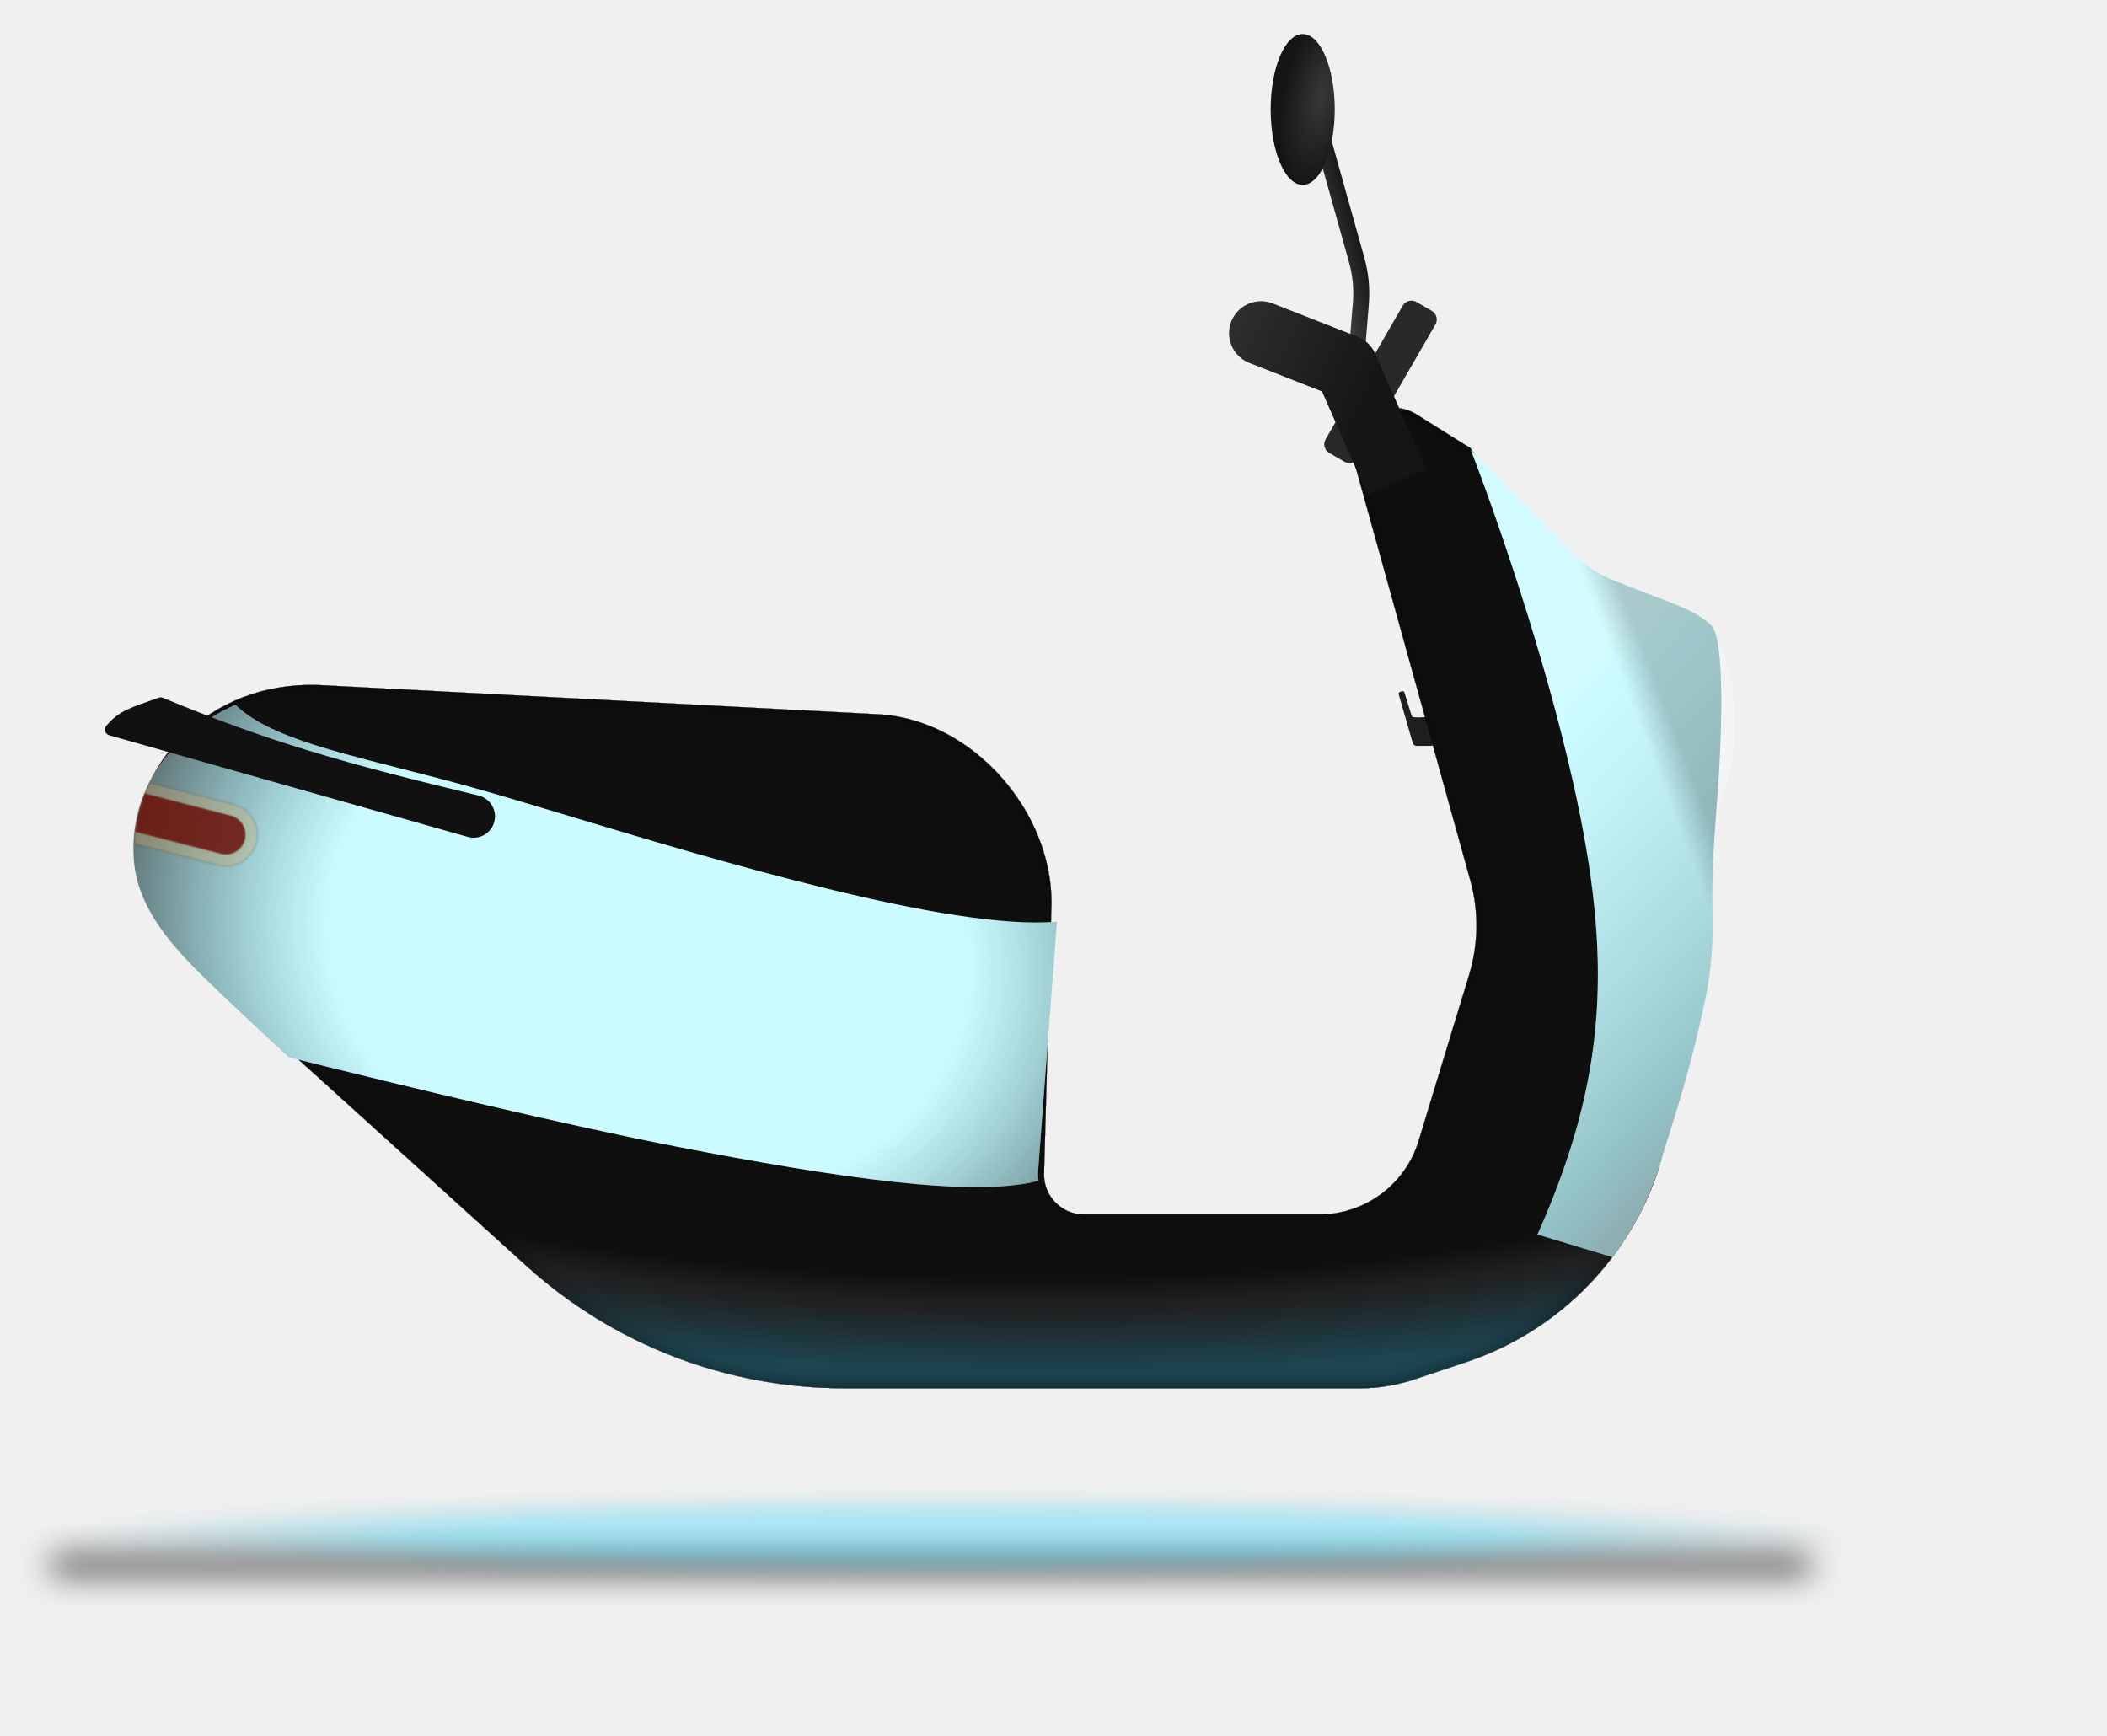
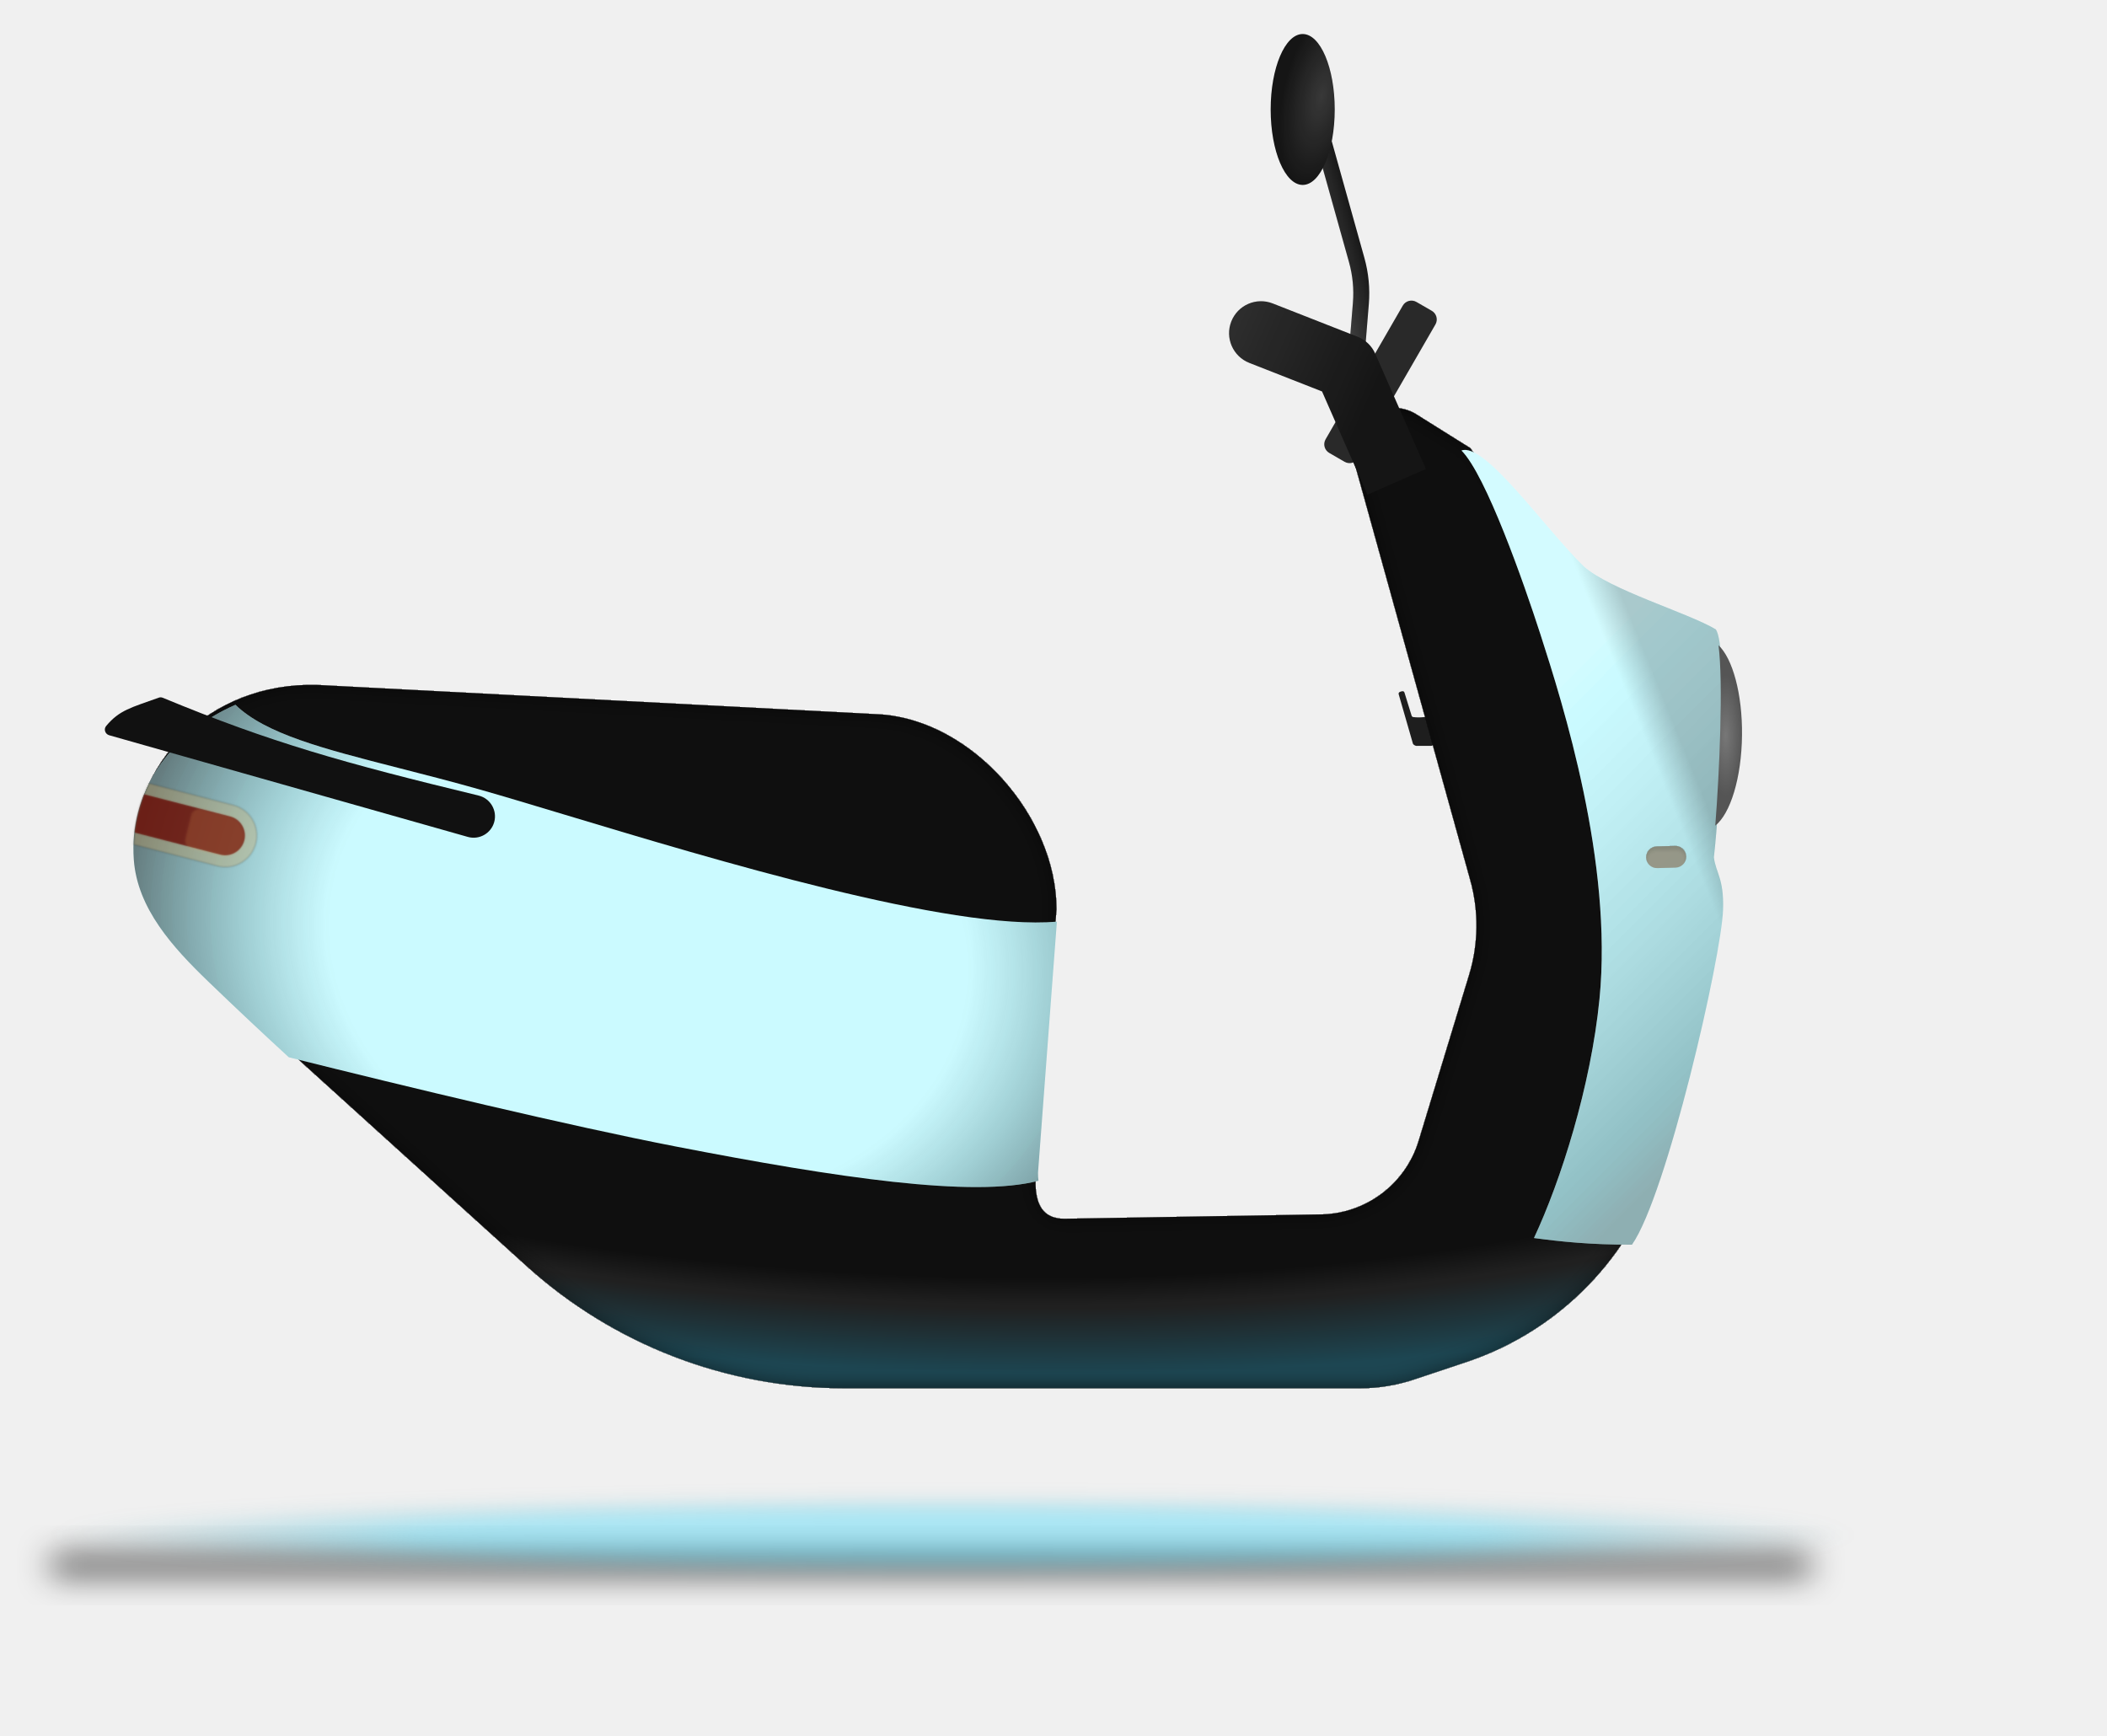
<svg xmlns="http://www.w3.org/2000/svg" width="1055" height="869" viewBox="0 0 1055 869" fill="none">
  <g filter="url(#filter0_f_2011_7035)">
    <rect x="25" y="780.304" width="882" height="7" rx="3.5" fill="black" />
  </g>
  <g filter="url(#filter1_f_2011_7035)">
    <rect width="904" height="39" rx="19.5" transform="matrix(1 0 0 -1 25 788.304)" fill="url(#paint0_radial_2011_7035)" fill-opacity="0.29" />
  </g>
-   <ellipse cx="850.355" cy="362.904" rx="18.36" ry="47.592" transform="rotate(0.556007 850.355 362.904)" fill="white" fill-opacity="0.3" />
+   <ellipse cx="850.355" cy="362.904" rx="18.36" ry="47.592" transform="rotate(0.556007 850.355 362.904)" fill="#555555" />
+   <ellipse cx="850.355" cy="362.904" rx="18.36" ry="47.592" transform="rotate(0.556007 850.355 362.904)" fill="url(#paint1_radial_2011_7035)" fill-opacity="0.2" />
  <path d="M703.23 346.803C703.107 346.404 702.747 346.113 702.33 346.131C701.685 346.16 701.227 346.305 700.734 346.591C700.368 346.803 700.223 347.25 700.34 347.657L707.458 372.352C707.486 372.45 707.528 372.545 707.592 372.624C708.025 373.157 708.865 373.549 709.349 373.525C709.451 373.52 709.553 373.5 709.656 373.5H716.688C717.348 373.5 717.827 372.871 717.652 372.234L714.228 359.821C714.097 359.348 713.642 359.041 713.153 359.088C710.879 359.308 709.465 359.298 707.634 359.081C707.248 359.035 706.927 358.762 706.812 358.39L703.23 346.803Z" fill="#1E1E1E" />
  <g filter="url(#filter2_i_2011_7035)">
-     <path d="M163.587 343.23L441.177 357.756C487.162 361.123 526.5 405.893 526.5 452L522.75 588.143C522.75 599.189 531.704 608.143 542.75 608.143H660.585C683.477 608.143 703.676 593.174 710.336 571.272L735.598 488.199C740.294 472.757 740.496 456.297 736.181 440.744L677.986 230.994C672.862 212.526 693.124 197.41 709.367 207.582L736.181 224.374L772.442 275.537C778.93 284.692 787.175 292.455 796.937 297.989C820.48 311.334 847.864 326.775 847.864 350.769L835.818 443.672C835.818 448.858 839.753 456.473 841.426 463.013C842.668 467.864 841.665 472.955 841.249 477.945L834.114 563.51C833.37 572.433 832.024 581.342 828.968 589.759C813.22 633.14 778.458 667.289 734.22 682.054L708.025 690.797C699.349 693.693 690.261 695.17 681.114 695.17H422.587C363.781 695.17 307.076 673.308 263.49 633.832L109.402 494.275C88.457 475.305 66.893 452.976 67.24 424.718C67.804 378.917 108.564 339.2 163.587 343.23Z" fill="url(#paint1_radial_2011_7035)" />
+     <path d="M163.587 343.23L441.177 357.756C487.162 361.123 529 409.196 529 455.304L518.5 591.804C518.5 602.849 521.954 610.304 533 610.304L660.585 608.143C683.477 608.143 703.676 593.174 710.336 571.272L735.598 488.199C740.294 472.757 740.496 456.297 736.181 440.744L677.986 230.994C672.862 212.526 693.124 197.41 709.367 207.582L736.181 224.374L772.442 275.537C778.93 284.692 787.175 292.455 796.937 297.989C820.48 311.334 847.864 326.775 847.864 350.769L835.818 443.672C835.818 448.858 839.753 456.473 841.426 463.013C842.668 467.864 841.665 472.955 841.249 477.945L834.114 563.51C833.37 572.433 832.024 581.342 828.968 589.759C813.22 633.14 778.458 667.289 734.22 682.054L708.025 690.797C699.349 693.693 690.261 695.17 681.114 695.17H422.587C363.781 695.17 307.076 673.308 263.49 633.832L109.402 494.275C88.457 475.305 66.893 452.976 67.24 424.718C67.804 378.917 108.564 339.2 163.587 343.23Z" fill="url(#paint2_radial_2011_7035)" />
  </g>
-   <path fill-rule="evenodd" clip-rule="evenodd" d="M736.465 225.304L787.169 276.641C793.24 282.788 800.466 287.696 808.498 290.877C814.663 293.319 820.095 295.384 824.908 297.214C841.102 303.371 850.282 306.862 856.794 313.069C863.843 319.79 862.293 368.753 859.695 401.833C858.275 419.905 857.011 438.031 857.443 456.154L857.502 458.644C857.832 472.509 856.79 486.398 853.943 499.972C847.897 528.803 842.25 547.854 832.994 576.92C827.605 596.588 818.915 614.296 807.495 629.562L769.831 618.191C805.241 538.758 807.156 479.422 788.015 393.289C773.55 328.197 748.837 257.412 736.465 225.304Z" fill="#CBFAFF" />
-   <path fill-rule="evenodd" clip-rule="evenodd" d="M736.465 225.304L787.169 276.641C793.24 282.788 800.466 287.696 808.498 290.877C814.663 293.319 820.095 295.384 824.908 297.214C841.102 303.371 850.282 306.862 856.794 313.069C863.843 319.79 862.293 368.753 859.695 401.833C858.275 419.905 857.011 438.031 857.443 456.154L857.502 458.644C857.832 472.509 856.79 486.398 853.943 499.972C847.897 528.803 842.25 547.854 832.994 576.92C827.605 596.588 818.915 614.296 807.495 629.562L769.831 618.191C805.241 538.758 807.156 479.422 788.015 393.289C773.55 328.197 748.837 257.412 736.465 225.304Z" fill="url(#paint2_linear_2011_7035)" fill-opacity="0.3" style="mix-blend-mode:luminosity" />
-   <path fill-rule="evenodd" clip-rule="evenodd" d="M736.465 225.304L787.169 276.641C793.24 282.788 800.466 287.696 808.498 290.877C814.663 293.319 820.095 295.384 824.908 297.214C841.102 303.371 850.282 306.862 856.794 313.069C863.843 319.79 862.293 368.753 859.695 401.833C858.275 419.905 857.011 438.031 857.443 456.154L857.502 458.644C857.832 472.509 856.79 486.398 853.943 499.972C847.897 528.803 842.25 547.854 832.994 576.92C827.605 596.588 818.915 614.296 807.495 629.562L769.831 618.191C805.241 538.758 807.156 479.422 788.015 393.289C773.55 328.197 748.837 257.412 736.465 225.304Z" fill="url(#paint3_linear_2011_7035)" fill-opacity="0.2" style="mix-blend-mode:luminosity" />
+   <path d="M862.76 455.463C861.998 479.242 834.532 598.552 817.15 623.304C795.874 623.304 781.691 621.774 768.063 619.966C781.552 591.182 796.57 543.903 800.88 500.239C807.635 431.824 782.664 352.84 771.262 317.52C762.912 291.655 744.007 237.841 731.77 225.604C743.45 221.293 773.486 264.539 792.815 283.451C806.026 295.409 845.239 306.812 859.145 315.155C865.402 324.472 861.231 402.622 858.172 429.32C859.145 437.107 863.259 439.889 862.76 455.463Z" fill="#CBFAFF" />
+   <path d="M862.76 455.463C861.998 479.242 834.532 598.552 817.15 623.304C795.874 623.304 781.691 621.774 768.063 619.966C781.552 591.182 796.57 543.903 800.88 500.239C807.635 431.824 782.664 352.84 771.262 317.52C762.912 291.655 744.007 237.841 731.77 225.604C743.45 221.293 773.486 264.539 792.815 283.451C806.026 295.409 845.239 306.812 859.145 315.155C865.402 324.472 861.231 402.622 858.172 429.32C859.145 437.107 863.259 439.889 862.76 455.463Z" fill="url(#paint3_linear_2011_7035)" fill-opacity="0.3" style="mix-blend-mode:luminosity" />
+   <path d="M862.76 455.463C861.998 479.242 834.532 598.552 817.15 623.304C795.874 623.304 781.691 621.774 768.063 619.966C781.552 591.182 796.57 543.903 800.88 500.239C807.635 431.824 782.664 352.84 771.262 317.52C762.912 291.655 744.007 237.841 731.77 225.604C743.45 221.293 773.486 264.539 792.815 283.451C806.026 295.409 845.239 306.812 859.145 315.155C865.402 324.472 861.231 402.622 858.172 429.32C859.145 437.107 863.259 439.889 862.76 455.463Z" fill="url(#paint4_linear_2011_7035)" fill-opacity="0.2" style="mix-blend-mode:luminosity" />
+   <g filter="url(#filter3_i_2011_7035)">
+     <rect x="824.109" y="424.016" width="20.024" height="10.846" rx="5.423" transform="rotate(-1.61408 824.109 424.016)" fill="#6F6F6F" fill-opacity="0.8" />
+     <rect x="824.109" y="424.016" width="20.024" height="10.846" rx="5.423" transform="rotate(-1.61408 824.109 424.016)" fill="#CEC089" fill-opacity="0.3" />
+   </g>
+   <path fill-rule="evenodd" clip-rule="evenodd" d="M858.855 413.448C866.414 407.538 872.041 389.487 872.248 368.082C872.449 347.395 867.528 329.742 860.479 323.114C862.892 341.887 861.039 385.665 858.855 413.448Z" fill="#555555" />
+   <path fill-rule="evenodd" clip-rule="evenodd" d="M858.855 413.448C866.414 407.538 872.041 389.487 872.248 368.082C872.449 347.395 867.528 329.742 860.479 323.114C862.892 341.887 861.039 385.665 858.855 413.448Z" fill="url(#paint5_radial_2011_7035)" fill-opacity="0.2" />
  <path fill-rule="evenodd" clip-rule="evenodd" d="M144.6 529.443C131.601 517.514 118.366 505.088 104.218 491.46C86.564 474.454 68.789 454.981 67 430.534C64.569 397.319 84.376 367.628 117.883 352.928C132.927 367.526 162.005 374.958 199.786 384.615C212.473 387.858 226.141 391.352 240.589 395.452C251.978 398.684 266.274 402.993 282.456 407.87C358.356 430.745 475.738 466.123 529.193 461.541L519.737 587.304C519.737 588.649 519.818 589.975 519.98 591.268C487.466 599.915 419.18 589.814 338.276 574.105C284.653 563.693 203.988 544.298 144.6 529.443Z" fill="#CBFAFF" />
-   <path fill-rule="evenodd" clip-rule="evenodd" d="M144.6 529.443C131.601 517.514 118.366 505.088 104.218 491.46C86.564 474.454 68.789 454.981 67 430.534C64.569 397.319 84.376 367.628 117.883 352.928C132.927 367.526 162.005 374.958 199.786 384.615C212.473 387.858 226.141 391.352 240.589 395.452C251.978 398.684 266.274 402.993 282.456 407.87C358.356 430.745 475.738 466.123 529.193 461.541L519.737 587.304C519.737 588.649 519.818 589.975 519.98 591.268C487.466 599.915 419.18 589.814 338.276 574.105C284.653 563.693 203.988 544.298 144.6 529.443Z" fill="url(#paint4_radial_2011_7035)" fill-opacity="0.5" style="mix-blend-mode:luminosity" />
+   <path fill-rule="evenodd" clip-rule="evenodd" d="M144.6 529.443C131.601 517.514 118.366 505.088 104.218 491.46C86.564 474.454 68.789 454.981 67 430.534C64.569 397.319 84.376 367.628 117.883 352.928C132.927 367.526 162.005 374.958 199.786 384.615C212.473 387.858 226.141 391.352 240.589 395.452C251.978 398.684 266.274 402.993 282.456 407.87C358.356 430.745 475.738 466.123 529.193 461.541L519.737 587.304C519.737 588.649 519.818 589.975 519.98 591.268C487.466 599.915 419.18 589.814 338.276 574.105C284.653 563.693 203.988 544.298 144.6 529.443Z" fill="url(#paint6_radial_2011_7035)" fill-opacity="0.5" style="mix-blend-mode:luminosity" />
  <path d="M79.526 349.353C80.148 349.128 80.848 349.145 81.459 349.398C135.581 371.837 172.133 382.062 239.622 398.38C245.539 399.811 249.106 405.882 247.434 411.735V411.735C245.813 417.408 239.906 420.697 234.23 419.088L54.7 368.19C52.653 367.61 51.796 365.166 53.16 363.534C59.844 355.539 65.589 354.377 79.526 349.353Z" fill="#111111" />
-   <g filter="url(#filter3_f_2011_7035)">
-     <path fill-rule="evenodd" clip-rule="evenodd" d="M67.301 422.475C67.741 411.744 70.385 401.385 74.894 391.887L117.081 402.75C125.509 404.92 130.581 413.512 128.411 421.939C126.241 430.367 117.65 435.44 109.222 433.27L67.301 422.475Z" fill="#D5A455" fill-opacity="0.3" />
-     <path d="M67.301 422.475L66.801 422.454C66.791 422.69 66.948 422.9 67.176 422.959L67.301 422.475ZM74.894 391.887L75.019 391.403C74.787 391.343 74.545 391.456 74.443 391.673L74.894 391.887ZM117.081 402.75L117.206 402.266L117.206 402.266L117.081 402.75ZM128.411 421.939L127.927 421.815L127.927 421.815L128.411 421.939ZM109.222 433.27L109.097 433.754L109.097 433.754L109.222 433.27ZM67.8 422.495C68.238 411.834 70.865 401.54 75.346 392.102L74.443 391.673C69.906 401.229 67.245 411.655 66.801 422.454L67.8 422.495ZM74.77 392.371L116.956 403.234L117.206 402.266L75.019 391.403L74.77 392.371ZM116.956 403.234C125.117 405.336 130.028 413.654 127.927 421.815L128.895 422.064C131.134 413.369 125.901 404.505 117.206 402.266L116.956 403.234ZM127.927 421.815C125.826 429.975 117.507 434.887 109.347 432.786L109.097 433.754C117.793 435.993 126.656 430.759 128.895 422.064L127.927 421.815ZM109.347 432.786L67.425 421.991L67.176 422.959L109.097 433.754L109.347 432.786Z" fill="black" fill-opacity="0.1" />
+   <g filter="url(#filter4_f_2011_7035)">
+     <path d="M67 422.891C67.441 412.161 70.085 401.801 74.594 392.304L116.78 403.167C125.208 405.337 130.281 413.928 128.11 422.356C125.94 430.784 117.349 435.856 108.921 433.686L67 422.891Z" fill="#D5A455" fill-opacity="0.3" />
+     <path d="M67 422.891C67.441 412.161 70.085 401.801 74.594 392.304L116.78 403.167C125.208 405.337 130.281 413.928 128.11 422.356C125.94 430.784 117.349 435.856 108.921 433.686L67 422.891Z" stroke="black" stroke-opacity="0.1" stroke-linecap="round" stroke-linejoin="round" />
  </g>
-   <g filter="url(#filter4_f_2011_7035)">
-     <path fill-rule="evenodd" clip-rule="evenodd" d="M67.773 416.524C68.554 409.913 70.171 403.484 72.542 397.355L115.513 408.42C120.795 409.78 123.974 415.165 122.614 420.447C121.254 425.729 115.869 428.908 110.587 427.548L67.773 416.524Z" fill="#640600" fill-opacity="0.8" />
+   <g filter="url(#filter5_f_2011_7035)">
+     <path d="M67.473 416.94C68.254 410.33 69.871 403.9 72.241 397.771L115.212 408.836C120.494 410.197 123.673 415.581 122.313 420.863C120.953 426.146 115.568 429.325 110.286 427.965L67.473 416.94Z" fill="#640600" fill-opacity="0.8" />
+   </g>
+   <g filter="url(#filter6_f_2011_7035)">
+     <path d="M95.695 408.215C96.219 406.069 98.384 404.754 100.53 405.279L114.69 408.738C120.1 410.059 123.414 415.516 122.092 420.925V420.925C120.771 426.335 115.314 429.649 109.905 428.327L95.745 424.868C93.599 424.344 92.284 422.179 92.808 420.033L95.695 408.215Z" fill="#FFBF65" fill-opacity="0.15" />
  </g>
  <path d="M663.07 72.146L679.314 130.218C681.292 137.286 681.998 144.649 681.401 151.964L678.457 188.026" stroke="#151515" stroke-width="8" stroke-linecap="round" stroke-linejoin="round" />
-   <path d="M663.07 72.146L679.314 130.218C681.292 137.286 681.998 144.649 681.401 151.964L678.457 188.026" stroke="url(#paint5_linear_2011_7035)" stroke-opacity="0.2" stroke-width="8" stroke-linecap="round" stroke-linejoin="round" />
+   <path d="M663.07 72.146L679.314 130.218C681.292 137.286 681.998 144.649 681.401 151.964L678.457 188.026" stroke="url(#paint7_linear_2011_7035)" stroke-opacity="0.2" stroke-width="8" stroke-linecap="round" stroke-linejoin="round" />
  <ellipse cx="652.274" cy="54.821" rx="16.04" ry="37.788" fill="#151515" />
-   <ellipse cx="652.274" cy="54.821" rx="16.04" ry="37.788" fill="url(#paint6_radial_2011_7035)" fill-opacity="0.15" />
+   <ellipse cx="652.274" cy="54.821" rx="16.04" ry="37.788" fill="url(#paint8_radial_2011_7035)" fill-opacity="0.15" />
  <rect x="704.891" y="148.7" width="18.88" height="87.309" rx="5" transform="rotate(30 704.891 148.7)" fill="#292929" />
  <path d="M637.255 151.946C629.03 148.716 619.744 152.766 616.515 160.992C613.286 169.217 617.336 178.503 625.561 181.732L637.255 151.946ZM673.947 183.54L688.595 177.102C686.894 173.231 683.73 170.191 679.794 168.646L673.947 183.54ZM625.561 181.732L668.1 198.433L679.794 168.646L637.255 151.946L625.561 181.732ZM659.299 189.977L684.678 247.723L713.974 234.848L688.595 177.102L659.299 189.977Z" fill="#151515" />
-   <path d="M637.255 151.946C629.03 148.716 619.744 152.766 616.515 160.992C613.286 169.217 617.336 178.503 625.561 181.732L637.255 151.946ZM673.947 183.54L688.595 177.102C686.894 173.231 683.73 170.191 679.794 168.646L673.947 183.54ZM625.561 181.732L668.1 198.433L679.794 168.646L637.255 151.946L625.561 181.732ZM659.299 189.977L684.678 247.723L713.974 234.848L688.595 177.102L659.299 189.977Z" fill="url(#paint7_linear_2011_7035)" fill-opacity="0.1" />
+   <path d="M637.255 151.946C629.03 148.716 619.744 152.766 616.515 160.992C613.286 169.217 617.336 178.503 625.561 181.732L637.255 151.946ZM673.947 183.54L688.595 177.102C686.894 173.231 683.73 170.191 679.794 168.646L673.947 183.54ZM625.561 181.732L668.1 198.433L679.794 168.646L637.255 151.946L625.561 181.732ZM659.299 189.977L684.678 247.723L713.974 234.848L688.595 177.102L659.299 189.977Z" fill="url(#paint9_linear_2011_7035)" fill-opacity="0.1" />
  <defs>
    <filter id="filter0_f_2011_7035" x="8.6" y="763.904" width="914.8" height="39.8" filterUnits="userSpaceOnUse" color-interpolation-filters="sRGB">
      <feFlood flood-opacity="0" result="BackgroundImageFix" />
      <feBlend mode="normal" in="SourceGraphic" in2="BackgroundImageFix" result="shape" />
      <feGaussianBlur stdDeviation="8.2" result="effect1_foregroundBlur_2011_7035" />
    </filter>
    <filter id="filter1_f_2011_7035" x="16.34" y="740.644" width="921.32" height="56.32" filterUnits="userSpaceOnUse" color-interpolation-filters="sRGB">
      <feFlood flood-opacity="0" result="BackgroundImageFix" />
      <feBlend mode="normal" in="SourceGraphic" in2="BackgroundImageFix" result="shape" />
      <feGaussianBlur stdDeviation="4.33" result="effect1_foregroundBlur_2011_7035" />
    </filter>
    <filter id="filter2_i_2011_7035" x="67.236" y="204.306" width="780.627" height="490.863" filterUnits="userSpaceOnUse" color-interpolation-filters="sRGB">
      <feFlood flood-opacity="0" result="BackgroundImageFix" />
      <feBlend mode="normal" in="SourceGraphic" in2="BackgroundImageFix" result="shape" />
      <feColorMatrix in="SourceAlpha" type="matrix" values="0 0 0 0 0 0 0 0 0 0 0 0 0 0 0 0 0 0 127 0" result="hardAlpha" />
      <feOffset />
      <feGaussianBlur stdDeviation="5" />
      <feComposite in2="hardAlpha" operator="arithmetic" k2="-1" k3="1" />
      <feColorMatrix type="matrix" values="0 0 0 0 0 0 0 0 0 0 0 0 0 0 0 0 0 0 0.5 0" />
      <feBlend mode="normal" in2="shape" result="effect1_innerShadow_2011_7035" />
    </filter>
-     <filter id="filter3_f_2011_7035" x="65.801" y="390.387" width="64.611" height="44.884" filterUnits="userSpaceOnUse" color-interpolation-filters="sRGB">
+     <filter id="filter3_i_2011_7035" x="824.26" y="423.602" width="20.021" height="13.105" filterUnits="userSpaceOnUse" color-interpolation-filters="sRGB">
+       <feFlood flood-opacity="0" result="BackgroundImageFix" />
+       <feBlend mode="normal" in="SourceGraphic" in2="BackgroundImageFix" result="shape" />
+       <feColorMatrix in="SourceAlpha" type="matrix" values="0 0 0 0 0 0 0 0 0 0 0 0 0 0 0 0 0 0 127 0" result="hardAlpha" />
+       <feOffset dy="2" />
+       <feGaussianBlur stdDeviation="1" />
+       <feComposite in2="hardAlpha" operator="arithmetic" k2="-1" k3="1" />
+       <feColorMatrix type="matrix" values="0 0 0 0 0 0 0 0 0 0 0 0 0 0 0 0 0 0 0.1 0" />
+       <feBlend mode="normal" in2="shape" result="effect1_innerShadow_2011_7035" />
+     </filter>
+     <filter id="filter4_f_2011_7035" x="65.5" y="390.804" width="64.611" height="44.884" filterUnits="userSpaceOnUse" color-interpolation-filters="sRGB">
      <feFlood flood-opacity="0" result="BackgroundImageFix" />
      <feBlend mode="normal" in="SourceGraphic" in2="BackgroundImageFix" result="shape" />
      <feGaussianBlur stdDeviation="0.5" result="effect1_foregroundBlur_2011_7035" />
    </filter>
-     <filter id="filter4_f_2011_7035" x="66.773" y="396.355" width="57.154" height="32.508" filterUnits="userSpaceOnUse" color-interpolation-filters="sRGB">
+     <filter id="filter5_f_2011_7035" x="66.473" y="396.771" width="57.154" height="32.508" filterUnits="userSpaceOnUse" color-interpolation-filters="sRGB">
      <feFlood flood-opacity="0" result="BackgroundImageFix" />
      <feBlend mode="normal" in="SourceGraphic" in2="BackgroundImageFix" result="shape" />
      <feGaussianBlur stdDeviation="0.5" result="effect1_foregroundBlur_2011_7035" />
+     </filter>
+     <filter id="filter6_f_2011_7035" x="91.193" y="403.663" width="32.69" height="26.454" filterUnits="userSpaceOnUse" color-interpolation-filters="sRGB">
+       <feFlood flood-opacity="0" result="BackgroundImageFix" />
+       <feBlend mode="normal" in="SourceGraphic" in2="BackgroundImageFix" result="shape" />
+       <feGaussianBlur stdDeviation="0.75" result="effect1_foregroundBlur_2011_7035" />
    </filter>
    <radialGradient id="paint0_radial_2011_7035" cx="0" cy="0" r="1" gradientUnits="userSpaceOnUse" gradientTransform="translate(452 19.5) rotate(180) scale(452 19.5)">
      <stop offset="0.601" stop-color="#00D0FF" />
      <stop offset="1" stop-color="#006F88" stop-opacity="0" />
    </radialGradient>
-     <radialGradient id="paint1_radial_2011_7035" cx="0" cy="0" r="1" gradientUnits="userSpaceOnUse" gradientTransform="translate(458 404) rotate(92.1648) scale(291.208 758.687)">
+     <radialGradient id="paint1_radial_2011_7035" cx="0" cy="0" r="1" gradientUnits="userSpaceOnUse" gradientTransform="translate(860.504 363.205) rotate(-0.556016) scale(8.5 30.1455)">
+       <stop stop-color="white" />
+       <stop offset="1" stop-color="white" stop-opacity="0" />
+     </radialGradient>
+     <radialGradient id="paint2_radial_2011_7035" cx="0" cy="0" r="1" gradientUnits="userSpaceOnUse" gradientTransform="translate(458 404) rotate(92.1648) scale(291.208 758.687)">
      <stop stop-color="#0F0F0F" />
      <stop offset="0.806" stop-color="#0F0F0F" />
      <stop offset="0.853" stop-color="#202020" />
      <stop offset="0.858" stop-color="#202020" />
      <stop offset="0.97" stop-color="#1D4652" />
    </radialGradient>
-     <linearGradient id="paint2_linear_2011_7035" x1="837.179" y1="588.944" x2="686.732" y2="447.823" gradientUnits="userSpaceOnUse">
+     <linearGradient id="paint3_linear_2011_7035" x1="836.995" y1="583.315" x2="688.575" y2="435.573" gradientUnits="userSpaceOnUse">
      <stop />
      <stop offset="1" stop-color="white" stop-opacity="0.5" />
    </linearGradient>
-     <linearGradient id="paint3_linear_2011_7035" x1="818.459" y1="357.256" x2="833.373" y2="351.542" gradientUnits="userSpaceOnUse">
+     <linearGradient id="paint4_linear_2011_7035" x1="817.436" y1="355.213" x2="832.771" y2="348.979" gradientUnits="userSpaceOnUse">
      <stop stop-opacity="0" />
      <stop offset="1" />
    </linearGradient>
-     <radialGradient id="paint4_radial_2011_7035" cx="0" cy="0" r="1" gradientUnits="userSpaceOnUse" gradientTransform="translate(324.73 474.07) rotate(-169.31) scale(262.487 207.365)">
+     <radialGradient id="paint5_radial_2011_7035" cx="0" cy="0" r="1" gradientUnits="userSpaceOnUse" gradientTransform="translate(864.035 368.304) scale(8.5 30.1455)">
+       <stop stop-color="white" />
+       <stop offset="1" stop-color="white" stop-opacity="0" />
+     </radialGradient>
+     <radialGradient id="paint6_radial_2011_7035" cx="0" cy="0" r="1" gradientUnits="userSpaceOnUse" gradientTransform="translate(324.73 474.07) rotate(-169.31) scale(262.487 207.365)">
      <stop offset="0.615" stop-color="#363636" stop-opacity="0" />
      <stop offset="1" />
    </radialGradient>
-     <linearGradient id="paint5_linear_2011_7035" x1="655.165" y1="104.038" x2="676.643" y2="98.144" gradientUnits="userSpaceOnUse">
+     <linearGradient id="paint7_linear_2011_7035" x1="655.165" y1="104.038" x2="676.643" y2="98.144" gradientUnits="userSpaceOnUse">
      <stop stop-color="white" />
      <stop offset="1" stop-color="white" stop-opacity="0" />
    </linearGradient>
-     <radialGradient id="paint6_radial_2011_7035" cx="0" cy="0" r="1" gradientUnits="userSpaceOnUse" gradientTransform="translate(661.789 48.0246) rotate(102.047) scale(45.5884 19.3505)">
+     <radialGradient id="paint8_radial_2011_7035" cx="0" cy="0" r="1" gradientUnits="userSpaceOnUse" gradientTransform="translate(661.789 48.0246) rotate(102.047) scale(45.5884 19.3505)">
      <stop stop-color="white" />
      <stop offset="1" stop-color="white" stop-opacity="0" />
    </radialGradient>
-     <linearGradient id="paint7_linear_2011_7035" x1="683.963" y1="205.078" x2="615.466" y2="174.634" gradientUnits="userSpaceOnUse">
+     <linearGradient id="paint9_linear_2011_7035" x1="683.963" y1="205.078" x2="615.466" y2="174.634" gradientUnits="userSpaceOnUse">
      <stop stop-color="white" stop-opacity="0" />
      <stop offset="1" stop-color="white" />
    </linearGradient>
  </defs>
</svg>
